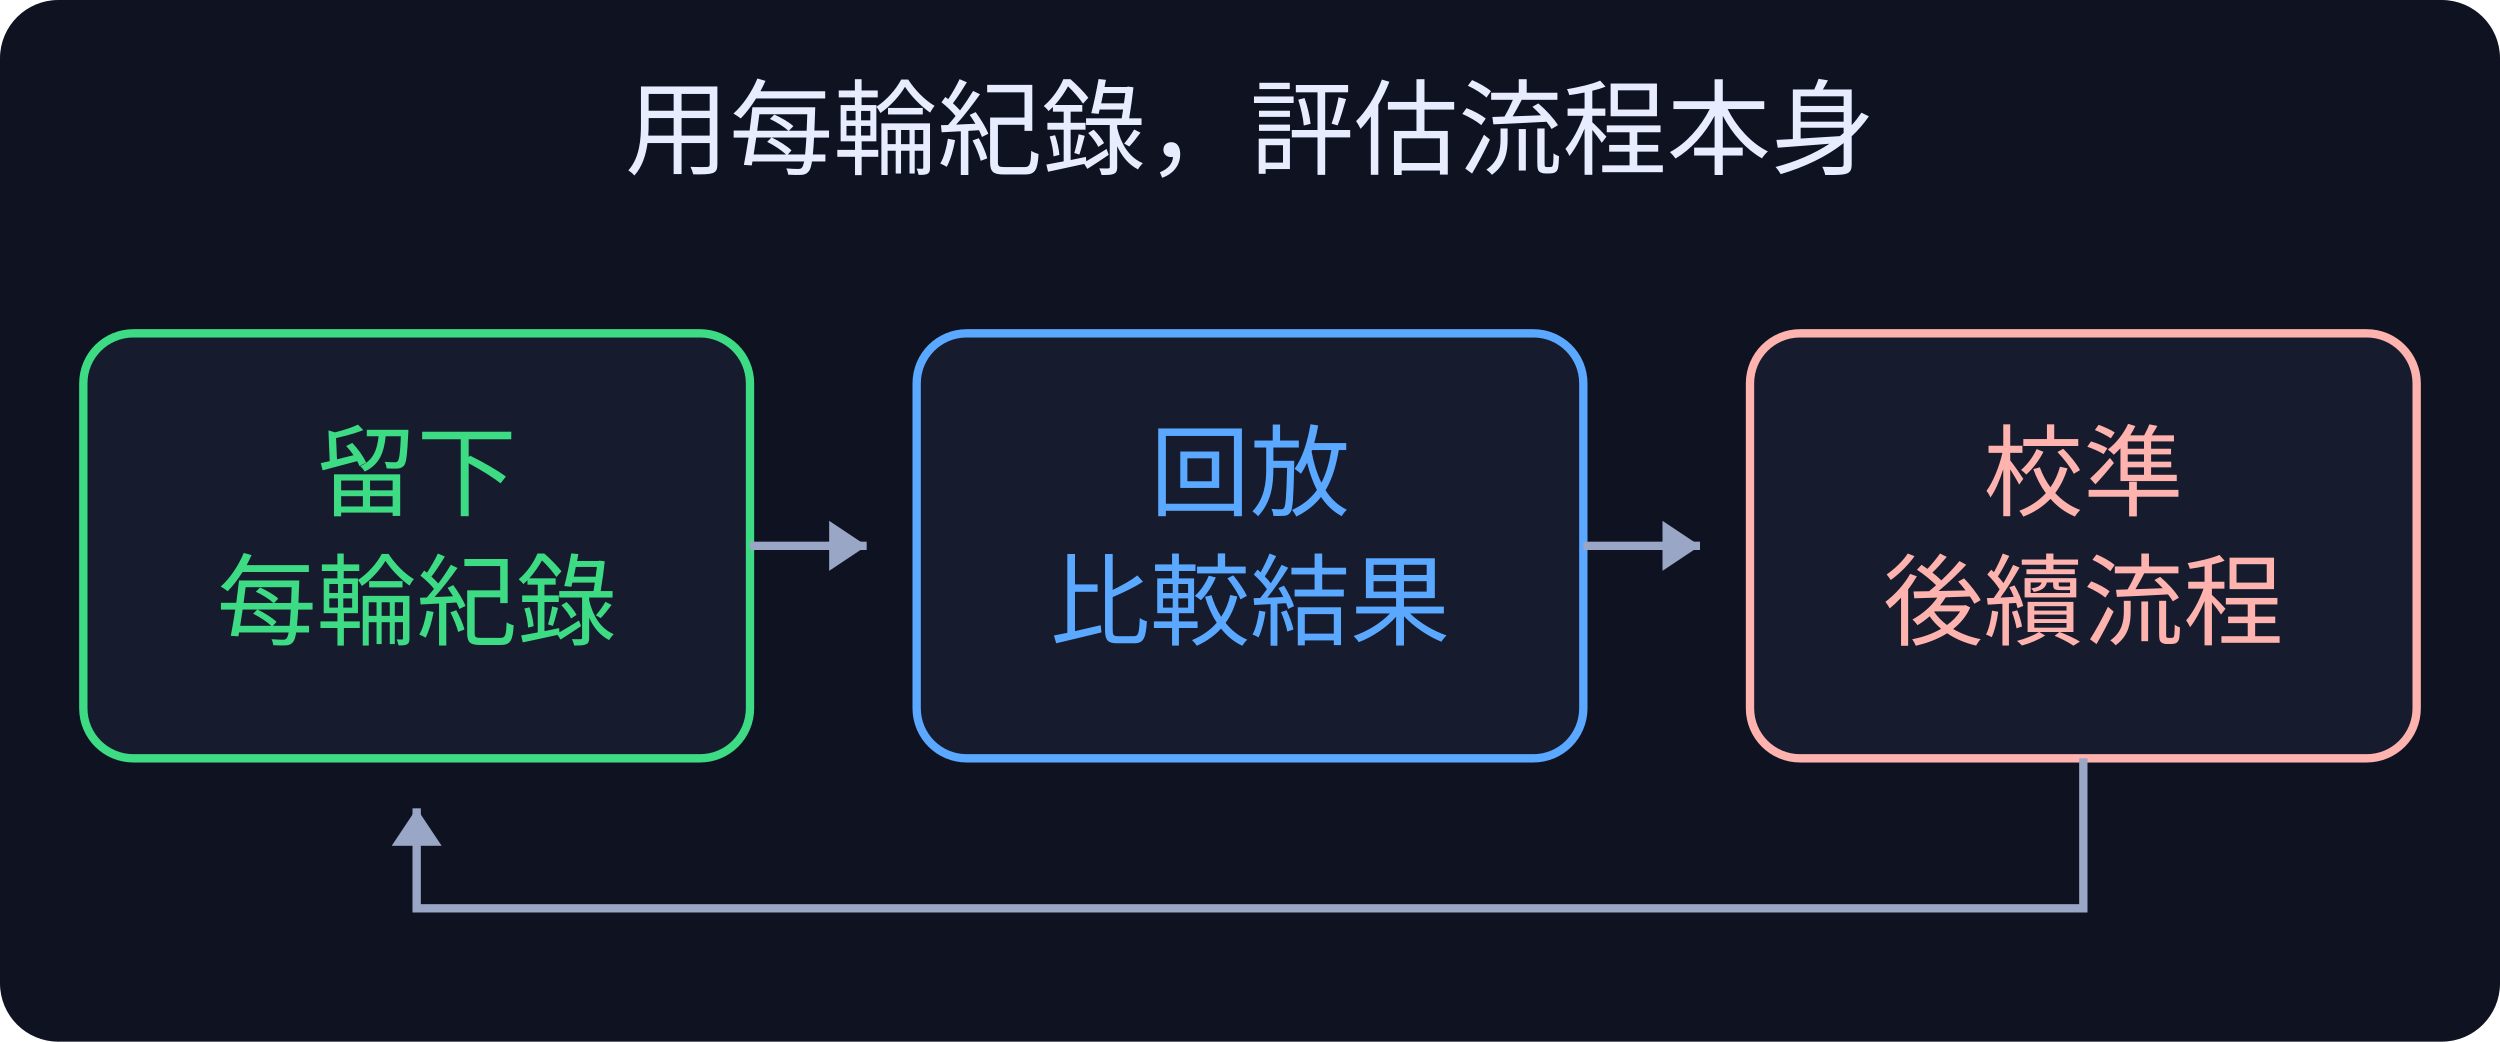
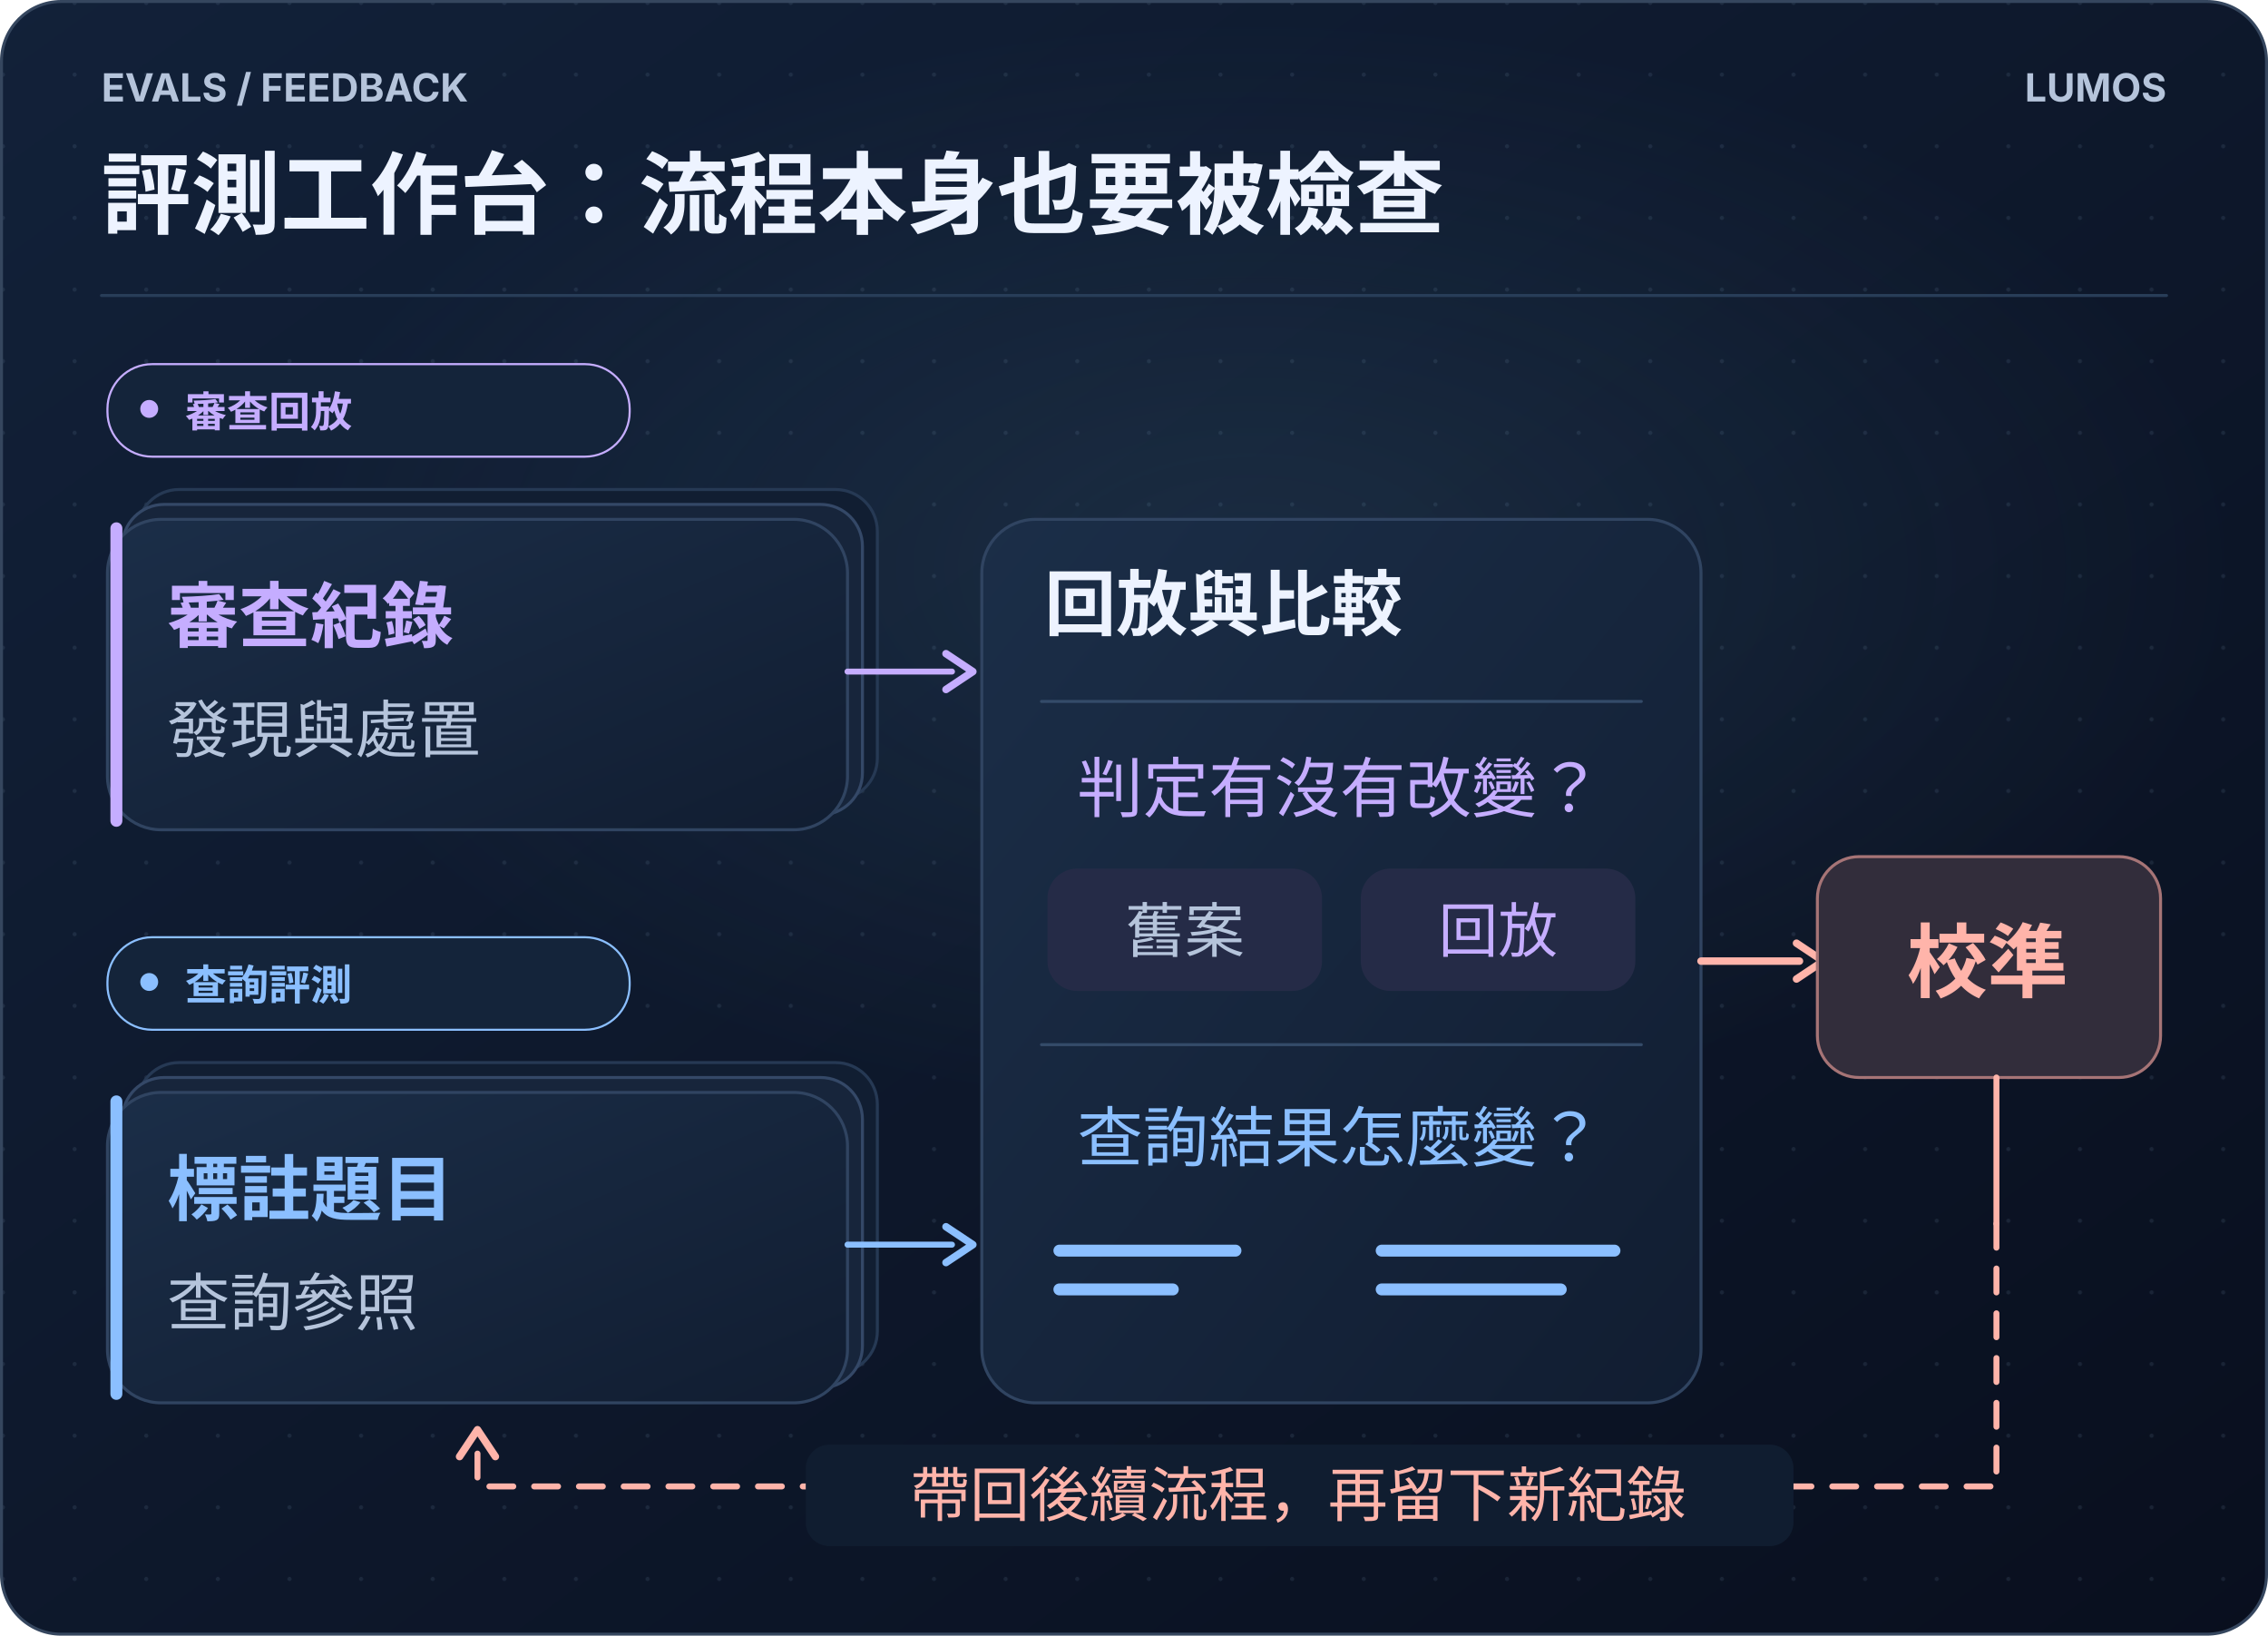
- <svg xmlns="http://www.w3.org/2000/svg" width="600" height="250" viewBox="0 0 600 250" role="img" aria-labelledby="title desc">
-   <rect width="600" height="250" rx="14" fill="#0f1220" />
-   <g font-family="Inter, 'PingFang TC', 'Microsoft JhengHei', system-ui, sans-serif">
-     <text x="300" y="40" text-anchor="middle" font-size="25" fill="#e8ecff">用每輪紀錄，評估流程本身</text>
-     <rect x="20" y="80" width="160" height="102" rx="12" fill="#171b2e" stroke="#3ddc84" stroke-width="2" />
-     <text x="100" y="122" text-anchor="middle" font-size="24" fill="#3ddc84">留下</text>
-     <text x="100" y="153" text-anchor="middle" font-size="24" fill="#3ddc84">每輪紀錄</text>
-     <rect x="220" y="80" width="160" height="102" rx="12" fill="#171b2e" stroke="#5aa8ff" stroke-width="2" />
-     <text x="300" y="122" text-anchor="middle" font-size="24" fill="#5aa8ff">回放</text>
-     <text x="300" y="153" text-anchor="middle" font-size="24" fill="#5aa8ff">比較結果</text>
-     <rect x="420" y="80" width="160" height="102" rx="12" fill="#171b2e" stroke="#ffb3ae" stroke-width="2" />
-     <text x="500" y="122" text-anchor="middle" font-size="24" fill="#ffb3ae">校準</text>
-     <text x="500" y="153" text-anchor="middle" font-size="24" fill="#ffb3ae">後續流程</text>
-     <path d="M180 131H208 M380 131H408 M500 182V218H100V194" fill="none" stroke="#99a6c5" stroke-width="2" />
-     <path d="M208 131l-9 -6v12z M408 131l-9 -6v12z M100 194l-6 9h12z" fill="#99a6c5" />
+ <svg xmlns="http://www.w3.org/2000/svg" width="760" height="548" viewBox="0 0 760 548" role="img" aria-labelledby="title desc">
+   <defs>
+     <linearGradient id="bg" x1="0" y1="0" x2="1" y2="1">
+       <stop stop-color="#122139" />
+       <stop offset="1" stop-color="#090f1e" />
+     </linearGradient>
+     <linearGradient id="panel" x1="0" y1="0" x2="1" y2="1">
+       <stop stop-color="#1b2e48" />
+       <stop offset="1" stop-color="#111d31" />
+     </linearGradient>
+     <radialGradient id="halo">
+       <stop stop-color="#73b8d7" stop-opacity=".12" />
+       <stop offset="1" stop-color="#73b8d7" stop-opacity="0" />
+     </radialGradient>
+     <pattern id="grid" width="24" height="24" patternUnits="userSpaceOnUse">
+       <circle cx="1" cy="1" r=".7" fill="#718da9" opacity=".15" />
+     </pattern>
+   </defs>
+   <rect x=".5" y=".5" width="759" height="547" rx="20" fill="url(#bg)" stroke="#35465e" />
+   <rect x="1" y="1" width="758" height="546" rx="20" fill="url(#grid)" />
+   <ellipse cx="420" cy="190" rx="335" ry="185" fill="url(#halo)" />
+   <g font-family="Inter, 'PingFang TC', 'Noto Sans TC', 'Microsoft JhengHei', system-ui, sans-serif">
+     <text x="34" y="34" font-size="13" fill="#b5c4db" text-anchor="start" font-weight="650">EVALS / FEEDBACK</text>
+     <text x="34" y="76" font-size="30" fill="#edf3ff" text-anchor="start" font-weight="650">評測工作台：流程本身也要被檢查</text>
+     <path d="M34 99H726" fill="none" stroke="#283d58" stroke-width="1" stroke-linecap="round" stroke-linejoin="round" />
+     <text x="726" y="34" font-size="13" fill="#b5c4db" text-anchor="end" font-weight="650">LUMOS</text>
+     <rect x="36" y="122" width="175" height="31" rx="15" fill="#14243a" stroke="#c5adff" stroke-width="0.7" />
+     <circle cx="50" cy="137" r="3" fill="#c5adff" stroke="none" stroke-width="1" />
+     <text x="62" y="143" font-size="14" fill="#c5adff" text-anchor="start" font-weight="600">審查回放</text>
+     <rect x="36" y="314" width="175" height="31" rx="15" fill="#14243a" stroke="#8bbfff" stroke-width="0.7" />
+     <circle cx="50" cy="329" r="3" fill="#8bbfff" stroke="none" stroke-width="1" />
+     <text x="62" y="335" font-size="14" fill="#8bbfff" text-anchor="start" font-weight="600">查詢評測</text>
+     <rect x="46" y="164" width="248" height="104" rx="14" fill="#111e32" stroke="#263954" stroke-width="1" />
+     <rect x="41" y="169" width="248" height="104" rx="14" fill="#17253b" stroke="#344867" stroke-width="1" />
+     <rect x="36" y="174" width="248" height="104" rx="18" fill="url(#panel)" stroke="#304461" stroke-width="1" />
+     <rect x="37" y="175" width="4" height="102" rx="2" fill="#c5adff" stroke="none" stroke-width="1" />
+     <text x="56" y="215" font-size="24" fill="#c5adff" text-anchor="start" font-weight="600">審查紀錄</text>
+     <text x="56" y="252" font-size="21" fill="#b5c4db" text-anchor="start" font-weight="450">發現與處置</text>
+     <rect x="46" y="356" width="248" height="104" rx="14" fill="#111e32" stroke="#263954" stroke-width="1" />
+     <rect x="41" y="361" width="248" height="104" rx="14" fill="#17253b" stroke="#344867" stroke-width="1" />
+     <rect x="36" y="366" width="248" height="104" rx="18" fill="url(#panel)" stroke="#304461" stroke-width="1" />
+     <rect x="37" y="367" width="4" height="102" rx="2" fill="#8bbfff" stroke="none" stroke-width="1" />
+     <text x="56" y="407" font-size="24" fill="#8bbfff" text-anchor="start" font-weight="600">標註題目</text>
+     <text x="56" y="444" font-size="21" fill="#b5c4db" text-anchor="start" font-weight="450">查詢參照</text>
+     <path d="M284 225H319" fill="none" stroke="#c5adff" stroke-width="2" stroke-linecap="round" stroke-linejoin="round" />
+     <polyline points="317,219 326,225 317,231" fill="none" stroke="#c5adff" stroke-width="2.5" stroke-linecap="round" stroke-linejoin="round" />
+     <path d="M284 417H319" fill="none" stroke="#8bbfff" stroke-width="2" stroke-linecap="round" stroke-linejoin="round" />
+     <polyline points="317,411 326,417 317,423" fill="none" stroke="#8bbfff" stroke-width="2.5" stroke-linecap="round" stroke-linejoin="round" />
+     <rect x="329" y="174" width="241" height="296" rx="18" fill="url(#panel)" stroke="#304461" stroke-width="1" />
+     <text x="350" y="211" font-size="24" fill="#edf3ff" text-anchor="start" font-weight="600">回放與比較</text>
+     <path d="M349 235H550" fill="none" stroke="#344b69" stroke-width="1" stroke-linecap="round" stroke-linejoin="round" />
+     <text x="449" y="272" font-size="22" fill="#c5adff" text-anchor="middle" font-weight="450">判定有沒有改變？</text>
+     <rect x="351" y="291" width="92" height="41" rx="10" fill="#252b47" stroke="none" stroke-width="1" />
+     <rect x="456" y="291" width="92" height="41" rx="10" fill="#252b47" stroke="none" stroke-width="1" />
+     <text x="397" y="319" font-size="20" fill="#b5c4db" text-anchor="middle" font-weight="450">舊案</text>
+     <text x="502" y="319" font-size="20" fill="#c5adff" text-anchor="middle" font-weight="450">回放</text>
+     <path d="M349 350H550" fill="none" stroke="#344b69" stroke-width="1" stroke-linecap="round" stroke-linejoin="round" />
+     <text x="449" y="389" font-size="22" fill="#8bbfff" text-anchor="middle" font-weight="450">查詢結果怎麼變？</text>
+     <path d="M355 419H414M355 432H393M463 419H541M463 432H523" fill="none" stroke="#8bbfff" stroke-width="4" stroke-linecap="round" stroke-linejoin="round" />
+     <path d="M570 322H603" fill="none" stroke="#ffb4aa" stroke-width="2.5" stroke-linecap="round" stroke-linejoin="round" />
+     <polyline points="602,316 611,322 602,328" fill="none" stroke="#ffb4aa" stroke-width="2.5" stroke-linecap="round" stroke-linejoin="round" />
+     <rect x="609" y="287" width="115" height="74" rx="14" fill="#322d3b" stroke="#a67476" stroke-width="1" />
+     <text x="666" y="332" font-size="27" fill="#ffb4aa" text-anchor="middle" font-weight="600">校準</text>
+     <path d="M669 361V410" fill="none" stroke="#ffb4aa" stroke-width="2" stroke-linecap="round" stroke-linejoin="round" />
+     <path d="M669 410V498H160V484" fill="none" stroke="#ffb4aa" stroke-width="2" stroke-linecap="round" stroke-linejoin="round" stroke-dasharray="8 7" />
+     <polyline points="154,488 160,479 166,488" fill="none" stroke="#ffb4aa" stroke-width="2.5" stroke-linecap="round" stroke-linejoin="round" />
+     <rect x="270" y="484" width="331" height="34" rx="8" fill="#101d30" stroke="none" stroke-width="1" />
+     <text x="435" y="508" font-size="20" fill="#ffb4aa" text-anchor="middle" font-weight="450">帶回後續流程，再留下新紀錄</text>
  </g>
</svg>
